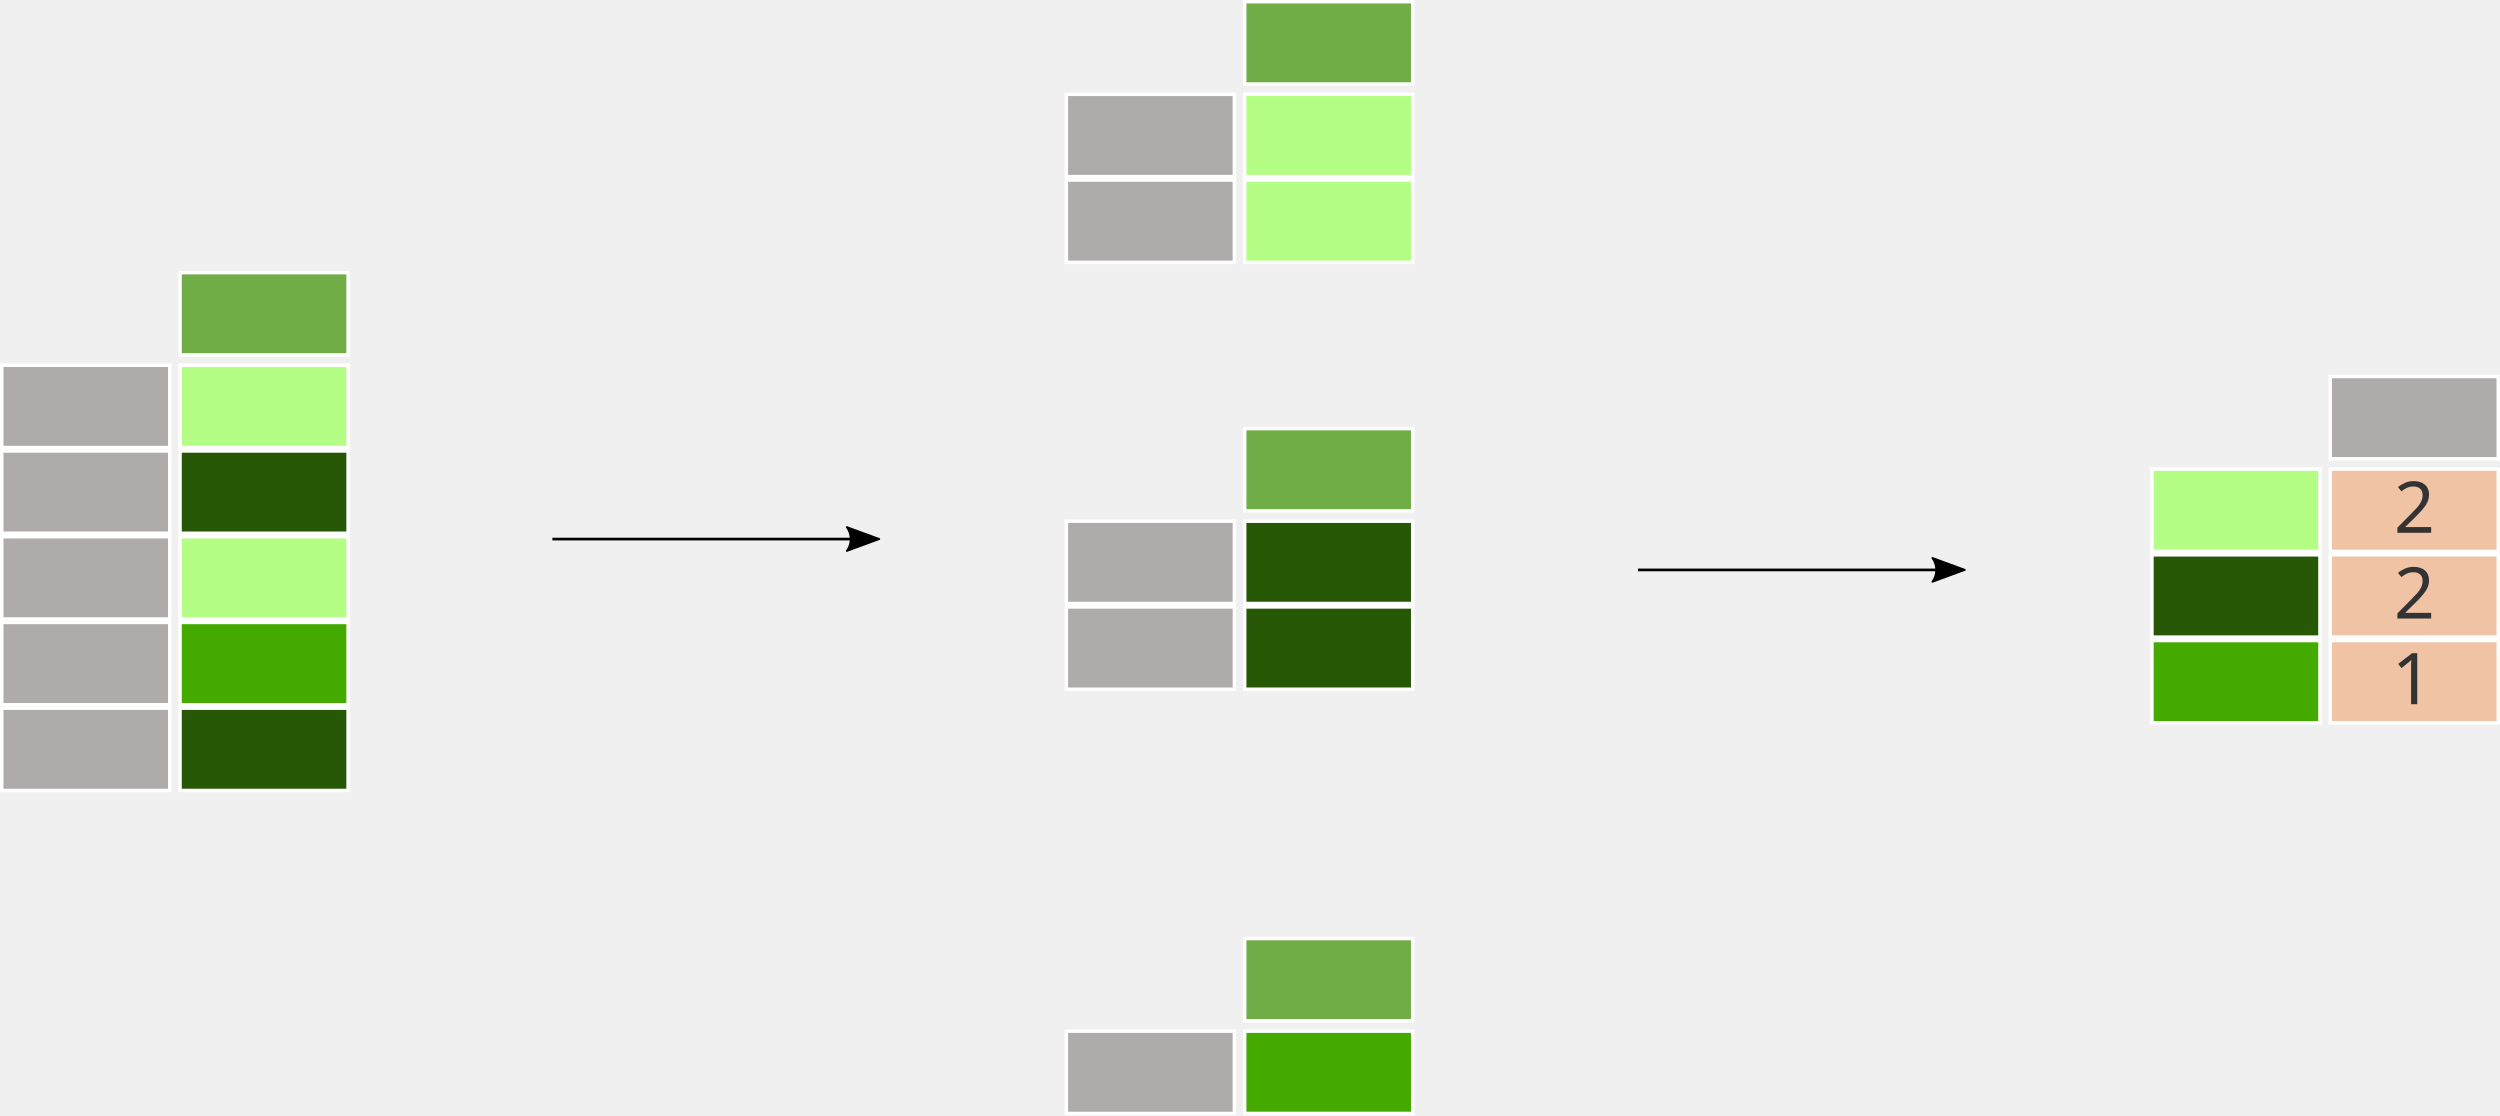
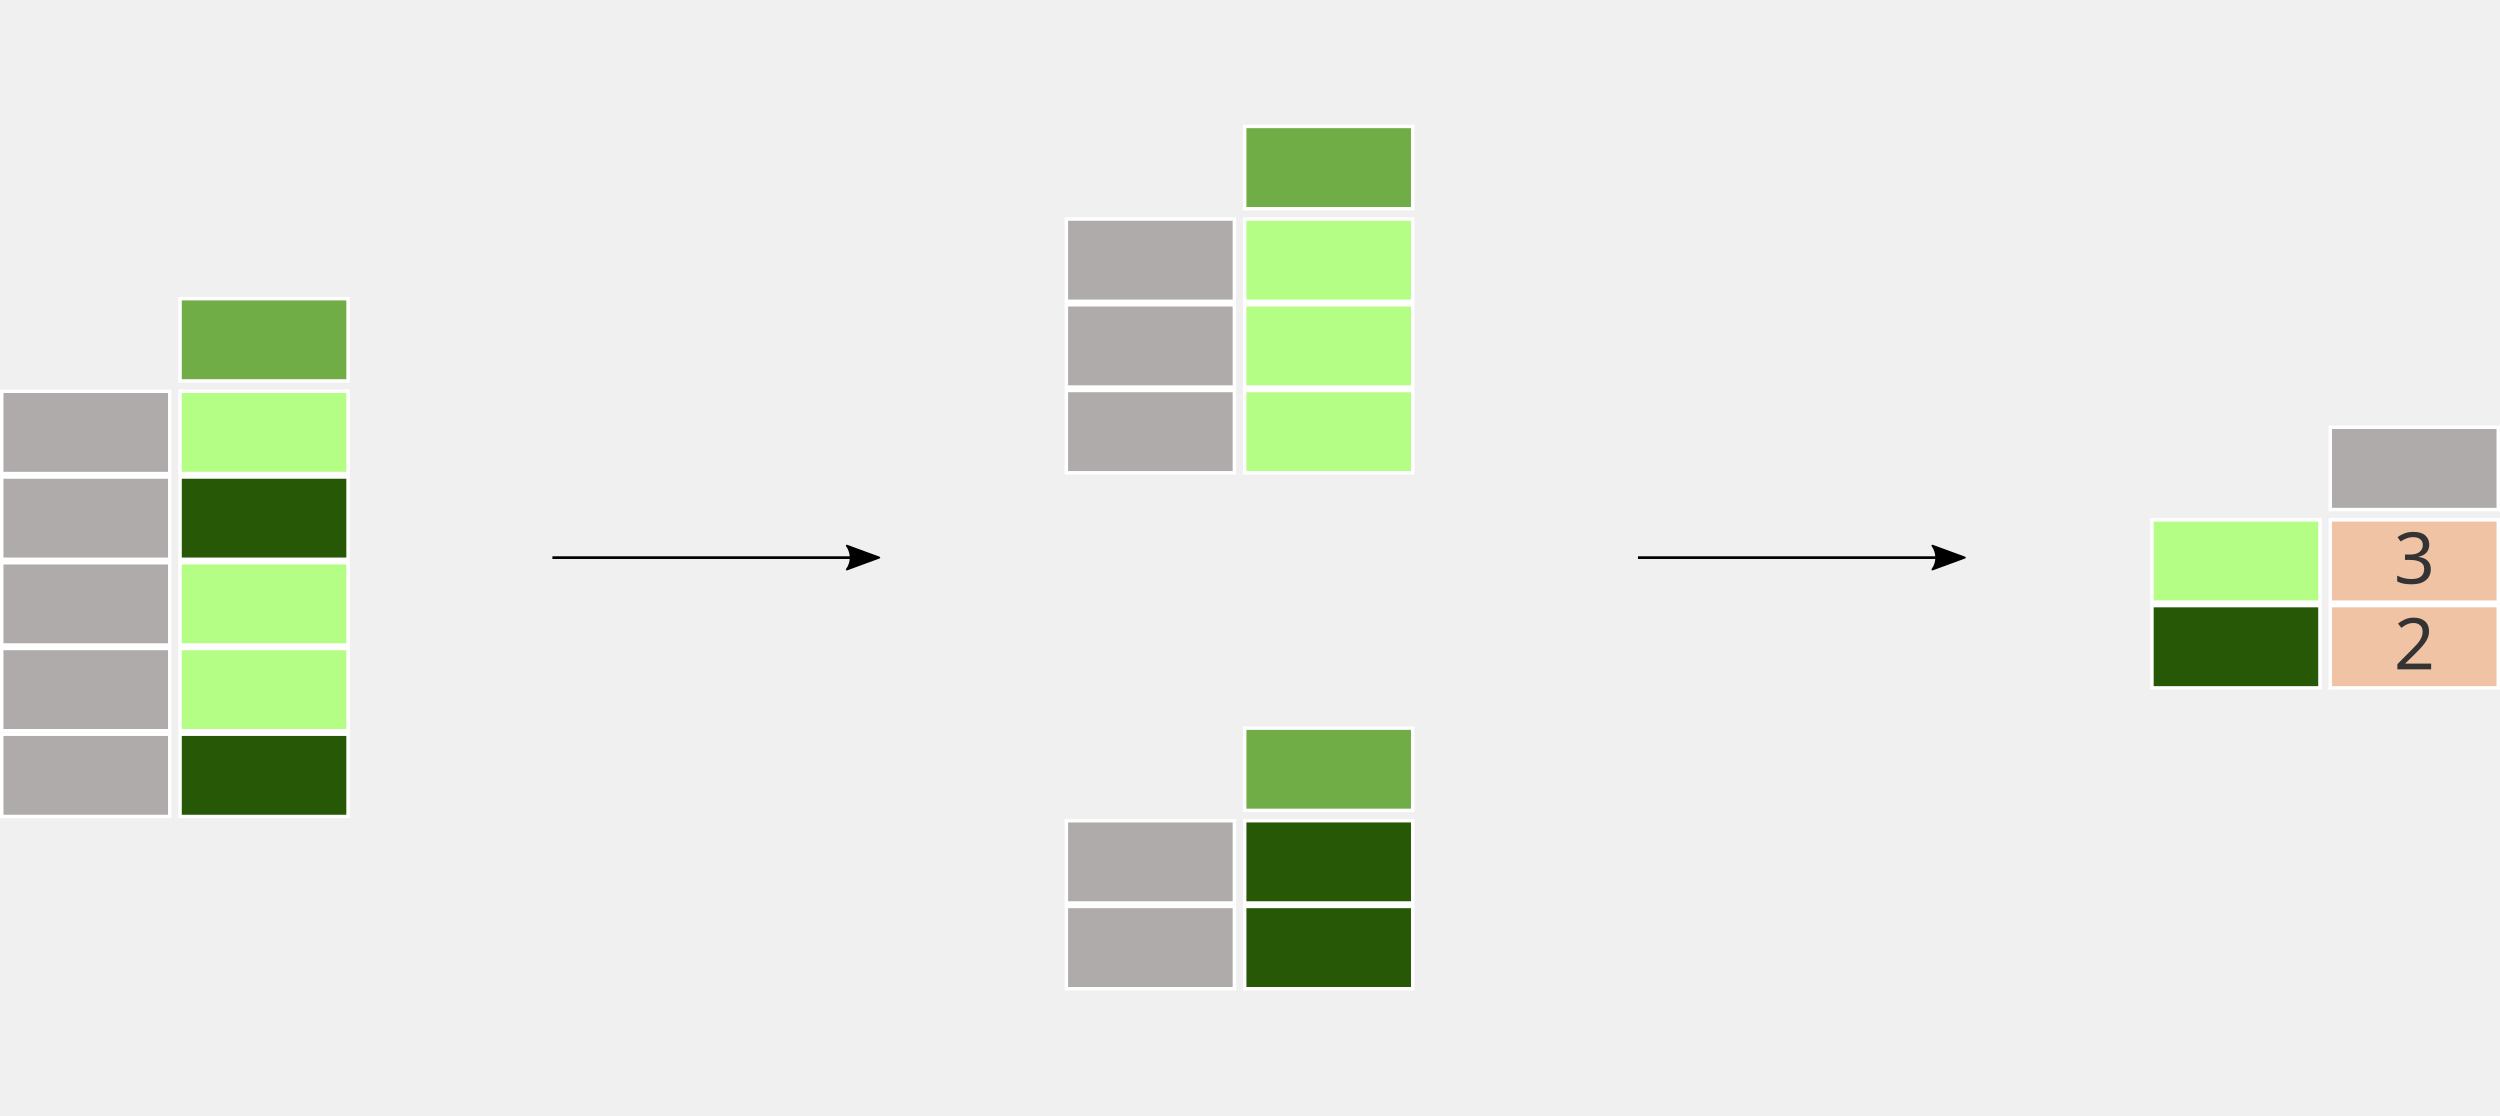
<svg xmlns="http://www.w3.org/2000/svg" width="370.331mm" height="165.192mm" viewBox="0 0 370.331 165.192" version="1.1" id="svg14732">
  <defs id="defs14726">
    <marker orient="auto" refY="0" refX="0" id="Arrow2Lend-7-6-9-4-2-3-3" style="overflow:visible">
      <path id="path7253-1-4-3-6-9-2-86" style="fill:#000000;fill-opacity:1;fill-rule:evenodd;stroke:#000000;stroke-width:0.625;stroke-linejoin:round;stroke-opacity:1" d="M 8.719,4.034 -2.207,0.016 8.719,-4.002 c -1.745,2.372 -1.735,5.617 -6e-7,8.035 z" transform="matrix(-1.1,0,0,-1.1,-1.1,0)" />
    </marker>
    <marker orient="auto" refY="0" refX="0" id="Arrow2Lend-7-6-9-4-2-3-1-7" style="overflow:visible">
      <path id="path7253-1-4-3-6-9-2-8-3" style="fill:#000000;fill-opacity:1;fill-rule:evenodd;stroke:#000000;stroke-width:0.625;stroke-linejoin:round;stroke-opacity:1" d="M 8.719,4.034 -2.207,0.016 8.719,-4.002 c -1.745,2.372 -1.735,5.617 -6e-7,8.035 z" transform="matrix(-1.1,0,0,-1.1,-1.1,0)" />
    </marker>
  </defs>
  <g id="layer1" transform="translate(72.48284,-57.16603)">
-     <g id="g17404" transform="translate(48.10851)">
-       <path id="path4891-1-50-8-2-6-7-6-4-5" style="fill:#70ad47;fill-opacity:1;fill-rule:evenodd;stroke:#ffffff;stroke-width:0.512;stroke-miterlimit:4;stroke-dasharray:none;stroke-opacity:1" d="m -93.919,109.743 h 24.888 V 97.555 h -24.888 z" />
-       <path id="path4891-1-50-8-2-1-5-0-6-9-2" style="fill:#b3ff80;fill-opacity:0.95;fill-rule:evenodd;stroke:#ffffff;stroke-width:0.512;stroke-miterlimit:4;stroke-dasharray:none;stroke-opacity:1" d="m -93.919,123.459 h 24.888 v -12.188 h -24.888 z" />
-       <path id="path4891-1-50-8-2-2-3-4-39-9-4" style="fill:#225500;fill-opacity:0.98;fill-rule:evenodd;stroke:#ffffff;stroke-width:0.512;stroke-miterlimit:4;stroke-dasharray:none;stroke-opacity:1" d="m -93.919,136.159 h 24.888 V 123.971 h -24.888 z" />
-       <path id="path4891-1-50-8-2-1-7-8-51-1-4-6" style="fill:#b3ff80;fill-opacity:0.95;fill-rule:evenodd;stroke:#ffffff;stroke-width:0.512;stroke-miterlimit:4;stroke-dasharray:none;stroke-opacity:1" d="m -93.919,148.859 h 24.888 v -12.188 h -24.888 z" />
-       <path id="path4891-1-50-8-2-1-7-8-5-21-9-6-4" style="fill:#44aa00;fill-opacity:1;fill-rule:evenodd;stroke:#ffffff;stroke-width:0.512;stroke-miterlimit:4;stroke-dasharray:none;stroke-opacity:1" d="m -93.919,161.559 h 24.888 v -12.188 h -24.888 z" />
-       <path id="path4891-1-50-8-2-1-7-8-5-2-8-34-5-6" style="fill:#225500;fill-opacity:0.98;fill-rule:evenodd;stroke:#ffffff;stroke-width:0.512;stroke-miterlimit:4;stroke-dasharray:none;stroke-opacity:1" d="m -93.919,174.259 h 24.888 v -12.188 h -24.888 z" />
-       <path id="path4891-1-50-8-2-1-74-6-3-3" style="fill:#afabab;fill-opacity:1;fill-rule:evenodd;stroke:#ffffff;stroke-width:0.512;stroke-miterlimit:4;stroke-dasharray:none;stroke-opacity:1" d="m -120.335,123.459 h 24.888 v -12.188 h -24.888 z" />
-       <path id="path4891-1-50-8-2-2-1-5-7-7" style="fill:#afabab;fill-opacity:1;fill-rule:evenodd;stroke:#ffffff;stroke-width:0.512;stroke-miterlimit:4;stroke-dasharray:none;stroke-opacity:1" d="m -120.335,136.159 h 24.888 V 123.971 h -24.888 z" />
-       <path id="path4891-1-50-8-2-1-7-0-95-1-0" style="fill:#afabab;fill-opacity:1;fill-rule:evenodd;stroke:#ffffff;stroke-width:0.512;stroke-miterlimit:4;stroke-dasharray:none;stroke-opacity:1" d="m -120.335,148.859 h 24.888 v -12.188 h -24.888 z" />
-       <path id="path4891-1-50-8-2-1-7-5-6-3-2-8" style="fill:#afabab;fill-opacity:1;fill-rule:evenodd;stroke:#ffffff;stroke-width:0.512;stroke-miterlimit:4;stroke-dasharray:none;stroke-opacity:1" d="m -120.335,161.559 h 24.888 v -12.188 h -24.888 z" />
-       <path id="path4891-1-50-8-2-1-7-5-2-96-9-5-9" style="fill:#afabab;fill-opacity:1;fill-rule:evenodd;stroke:#ffffff;stroke-width:0.512;stroke-miterlimit:4;stroke-dasharray:none;stroke-opacity:1" d="m -120.335,174.259 h 24.888 v -12.188 h -24.888 z" />
+     <g id="g17129" transform="translate(0,3.854615)">
+       <path id="path4891-1-50-8-2-6-7-6-4-5" style="fill:#70ad47;fill-opacity:1;fill-rule:evenodd;stroke:#ffffff;stroke-width:0.512;stroke-miterlimit:4;stroke-dasharray:none;stroke-opacity:1" d="m -45.811,109.743 h 24.888 V 97.555 h -24.888 z" />
+       <path id="path4891-1-50-8-2-1-5-0-6-9-2" style="fill:#b3ff80;fill-opacity:0.95;fill-rule:evenodd;stroke:#ffffff;stroke-width:0.512;stroke-miterlimit:4;stroke-dasharray:none;stroke-opacity:1" d="m -45.811,123.459 h 24.888 v -12.188 h -24.888 z" />
+       <path id="path4891-1-50-8-2-2-3-4-39-9-4" style="fill:#225500;fill-opacity:0.98;fill-rule:evenodd;stroke:#ffffff;stroke-width:0.512;stroke-miterlimit:4;stroke-dasharray:none;stroke-opacity:1" d="m -45.811,136.159 h 24.888 V 123.971 h -24.888 z" />
+       <path id="path4891-1-50-8-2-1-7-8-51-1-4-6" style="fill:#b3ff80;fill-opacity:0.95;fill-rule:evenodd;stroke:#ffffff;stroke-width:0.512;stroke-miterlimit:4;stroke-dasharray:none;stroke-opacity:1" d="m -45.811,148.859 h 24.888 v -12.188 h -24.888 z" />
+       <path id="path4891-1-50-8-2-1-7-8-5-21-9-6-4" style="fill:#b2ff80;fill-opacity:0.953;fill-rule:evenodd;stroke:#ffffff;stroke-width:0.512;stroke-miterlimit:4;stroke-dasharray:none;stroke-opacity:1" d="m -45.811,161.559 h 24.888 v -12.188 h -24.888 z" />
+       <path id="path4891-1-50-8-2-1-7-8-5-2-8-34-5-6" style="fill:#225500;fill-opacity:0.98;fill-rule:evenodd;stroke:#ffffff;stroke-width:0.512;stroke-miterlimit:4;stroke-dasharray:none;stroke-opacity:1" d="m -45.811,174.259 h 24.888 v -12.188 h -24.888 z" />
+       <path id="path4891-1-50-8-2-1-74-6-3-3" style="fill:#afabab;fill-opacity:1;fill-rule:evenodd;stroke:#ffffff;stroke-width:0.512;stroke-miterlimit:4;stroke-dasharray:none;stroke-opacity:1" d="m -72.227,123.459 h 24.888 v -12.188 h -24.888 z" />
+       <path id="path4891-1-50-8-2-2-1-5-7-7" style="fill:#afabab;fill-opacity:1;fill-rule:evenodd;stroke:#ffffff;stroke-width:0.512;stroke-miterlimit:4;stroke-dasharray:none;stroke-opacity:1" d="m -72.227,136.159 h 24.888 V 123.971 h -24.888 z" />
+       <path id="path4891-1-50-8-2-1-7-0-95-1-0" style="fill:#afabab;fill-opacity:1;fill-rule:evenodd;stroke:#ffffff;stroke-width:0.512;stroke-miterlimit:4;stroke-dasharray:none;stroke-opacity:1" d="m -72.227,148.859 h 24.888 v -12.188 h -24.888 z" />
+       <path id="path4891-1-50-8-2-1-7-5-6-3-2-8" style="fill:#afabab;fill-opacity:1;fill-rule:evenodd;stroke:#ffffff;stroke-width:0.512;stroke-miterlimit:4;stroke-dasharray:none;stroke-opacity:1" d="m -72.227,161.559 h 24.888 v -12.188 h -24.888 z" />
+       <path id="path4891-1-50-8-2-1-7-5-2-96-9-5-9" style="fill:#afabab;fill-opacity:1;fill-rule:evenodd;stroke:#ffffff;stroke-width:0.512;stroke-miterlimit:4;stroke-dasharray:none;stroke-opacity:1" d="m -72.227,174.259 h 24.888 v -12.188 h -24.888 z" />
    </g>
-     <path style="fill:none;stroke:#000000;stroke-width:0.4;stroke-linecap:butt;stroke-linejoin:miter;stroke-miterlimit:4;stroke-dasharray:none;stroke-opacity:1;marker-end:url(#Arrow2Lend-7-6-9-4-2-3-3)" d="m 170.153,141.59 h 47.89" id="path6109-2-9-6-9-0-9-4" />
-     <g id="g17614">
-       <path id="path4891-1-50-8-2-6-7-6-4-7-2-6" style="fill:#70ad47;fill-opacity:1;fill-rule:evenodd;stroke:#ffffff;stroke-width:0.512;stroke-miterlimit:4;stroke-dasharray:none;stroke-opacity:1" d="m 111.897,69.61 h 24.888 V 57.422 h -24.888 z" />
-       <path id="path4891-1-50-8-2-1-5-0-6-9-3-7-1" style="fill:#b3ff80;fill-opacity:0.95;fill-rule:evenodd;stroke:#ffffff;stroke-width:0.512;stroke-miterlimit:4;stroke-dasharray:none;stroke-opacity:1" d="m 111.897,83.326 h 24.888 V 71.138 h -24.888 z" />
-       <path id="path4891-1-50-8-2-2-3-4-39-9-9-9-3" style="fill:#b2ff80;fill-opacity:0.953;fill-rule:evenodd;stroke:#ffffff;stroke-width:0.512;stroke-miterlimit:4;stroke-dasharray:none;stroke-opacity:1" d="m 111.897,96.026 h 24.888 V 83.838 h -24.888 z" />
-       <path id="path4891-1-50-8-2-6-7-6-4-7-9-85" style="fill:#70ad47;fill-opacity:1;fill-rule:evenodd;stroke:#ffffff;stroke-width:0.512;stroke-miterlimit:4;stroke-dasharray:none;stroke-opacity:1" d="m 111.897,132.846 h 24.888 v -12.188 h -24.888 z" />
-       <path id="path4891-1-50-8-2-1-5-0-6-9-3-5-8" style="fill:#225500;fill-opacity:0.98;fill-rule:evenodd;stroke:#ffffff;stroke-width:0.512;stroke-miterlimit:4;stroke-dasharray:none;stroke-opacity:1" d="m 111.897,146.562 h 24.888 v -12.188 h -24.888 z" />
-       <path id="path4891-1-50-8-2-2-3-4-39-9-9-6-2" style="fill:#225500;fill-opacity:0.98;fill-rule:evenodd;stroke:#ffffff;stroke-width:0.512;stroke-miterlimit:4;stroke-dasharray:none;stroke-opacity:1" d="m 111.897,159.262 h 24.888 v -12.188 h -24.888 z" />
-       <path id="path4891-1-50-8-2-6-7-6-4-7-7-05" style="fill:#70ad47;fill-opacity:1;fill-rule:evenodd;stroke:#ffffff;stroke-width:0.512;stroke-miterlimit:4;stroke-dasharray:none;stroke-opacity:1" d="m 111.897,208.386 h 24.888 v -12.188 h -24.888 z" />
-       <path id="path4891-1-50-8-2-1-5-0-6-9-3-3-74" style="fill:#44aa00;fill-opacity:1;fill-rule:evenodd;stroke:#ffffff;stroke-width:0.512;stroke-miterlimit:4;stroke-dasharray:none;stroke-opacity:1" d="m 111.897,222.102 h 24.888 v -12.188 h -24.888 z" />
-       <path id="path4891-1-50-8-2-1-74-6-3-43-8-6" style="fill:#afabab;fill-opacity:1;fill-rule:evenodd;stroke:#ffffff;stroke-width:0.512;stroke-miterlimit:4;stroke-dasharray:none;stroke-opacity:1" d="M 85.481,83.326 H 110.369 V 71.138 H 85.481 Z" />
-       <path id="path4891-1-50-8-2-2-1-5-7-5-0-5" style="fill:#afabab;fill-opacity:1;fill-rule:evenodd;stroke:#ffffff;stroke-width:0.512;stroke-miterlimit:4;stroke-dasharray:none;stroke-opacity:1" d="M 85.481,96.026 H 110.369 V 83.838 H 85.481 Z" />
-       <path id="path4891-1-50-8-2-1-74-6-3-43-4-21" style="fill:#afabab;fill-opacity:1;fill-rule:evenodd;stroke:#ffffff;stroke-width:0.512;stroke-miterlimit:4;stroke-dasharray:none;stroke-opacity:1" d="m 85.481,146.562 h 24.888 v -12.188 H 85.481 Z" />
-       <path id="path4891-1-50-8-2-2-1-5-7-5-1-13" style="fill:#afabab;fill-opacity:1;fill-rule:evenodd;stroke:#ffffff;stroke-width:0.512;stroke-miterlimit:4;stroke-dasharray:none;stroke-opacity:1" d="m 85.481,159.262 h 24.888 v -12.188 H 85.481 Z" />
-       <path id="path4891-1-50-8-2-1-74-6-3-43-1-3" style="fill:#afabab;fill-opacity:1;fill-rule:evenodd;stroke:#ffffff;stroke-width:0.512;stroke-miterlimit:4;stroke-dasharray:none;stroke-opacity:1" d="m 85.481,222.102 h 24.888 v -12.188 H 85.481 Z" />
+     <path style="fill:none;stroke:#000000;stroke-width:0.4;stroke-linecap:butt;stroke-linejoin:miter;stroke-miterlimit:4;stroke-dasharray:none;stroke-opacity:1;marker-end:url(#Arrow2Lend-7-6-9-4-2-3-3)" d="m 170.153,139.769 h 47.89" id="path6109-2-9-6-9-0-9-4" />
+     <path style="fill:none;stroke:#000000;stroke-width:0.4;stroke-linecap:butt;stroke-linejoin:miter;stroke-miterlimit:4;stroke-dasharray:none;stroke-opacity:1;marker-end:url(#Arrow2Lend-7-6-9-4-2-3-1-7)" d="m 9.345,139.769 h 47.89" id="path6109-2-9-6-9-0-9-7-0" />
+     <g id="g17104" transform="translate(0,7.52209)">
+       <path id="path4891-1-50-8-2-1-74-6-3-4-4" style="fill:#b2ff80;fill-opacity:0.953;fill-rule:evenodd;stroke:#ffffff;stroke-width:0.512;stroke-miterlimit:4;stroke-dasharray:none;stroke-opacity:1" d="m 246.288,138.842 h 24.888 v -12.188 h -24.888 z" />
+       <path id="path4891-1-50-8-2-7-17-40-0-4-7" style="fill:#afabab;fill-opacity:1;fill-rule:evenodd;stroke:#ffffff;stroke-width:0.512;stroke-miterlimit:4;stroke-dasharray:none;stroke-opacity:1" d="M 272.704,125.126 H 297.592 V 112.938 H 272.704 Z" />
+       <path id="path4891-1-50-8-2-1-9-1-94-33-4-0" style="fill:#ed7d30;fill-opacity:0.392;fill-rule:evenodd;stroke:#ffffff;stroke-width:0.512;stroke-miterlimit:4;stroke-dasharray:none;stroke-opacity:1" d="M 272.704,138.842 H 297.592 V 126.654 H 272.704 Z" />
+       <path id="path4891-1-50-8-2-2-1-5-7-9-4" style="fill:#225500;fill-opacity:0.98;fill-rule:evenodd;stroke:#ffffff;stroke-width:0.512;stroke-miterlimit:4;stroke-dasharray:none;stroke-opacity:1" d="m 246.288,151.542 h 24.888 v -12.188 h -24.888 z" />
+       <text id="text17627" y="136.092" x="282.148" style="font-style:normal;font-weight:normal;font-size:10.583px;line-height:1.25;font-family:sans-serif;letter-spacing:0px;word-spacing:0px;fill:#333333;fill-opacity:1;stroke:none;stroke-width:0.265" xml:space="preserve">
+         <tspan style="font-style:normal;font-variant:normal;font-weight:normal;font-stretch:normal;font-family:'Courier 10 Pitch';-inkscape-font-specification:'Courier 10 Pitch';fill:#333333;fill-opacity:1;stroke-width:0.265" y="136.092" x="282.148" id="tspan17625">3</tspan>
+       </text>
+       <path id="path4891-1-50-8-2-7-5-1-4-9-9-9" style="fill:#ed7d30;fill-opacity:0.392;fill-rule:evenodd;stroke:#ffffff;stroke-width:0.512;stroke-miterlimit:4;stroke-dasharray:none;stroke-opacity:1" d="M 272.704,151.542 H 297.592 V 139.354 H 272.704 Z" />
+       <text id="text17627-7" y="148.792" x="282.148" style="font-style:normal;font-weight:normal;font-size:10.583px;line-height:1.25;font-family:sans-serif;letter-spacing:0px;word-spacing:0px;fill:#333333;fill-opacity:1;stroke:none;stroke-width:0.265" xml:space="preserve">
+         <tspan style="font-style:normal;font-variant:normal;font-weight:normal;font-stretch:normal;font-family:'Courier 10 Pitch';-inkscape-font-specification:'Courier 10 Pitch';fill:#333333;fill-opacity:1;stroke-width:0.265" y="148.792" x="282.148" id="tspan17625-9">2</tspan>
+       </text>
    </g>
-     <path style="fill:none;stroke:#000000;stroke-width:0.4;stroke-linecap:butt;stroke-linejoin:miter;stroke-miterlimit:4;stroke-dasharray:none;stroke-opacity:1;marker-end:url(#Arrow2Lend-7-6-9-4-2-3-1-7)" d="m 9.345,137.02 h 47.89" id="path6109-2-9-6-9-0-9-7-0" />
-     <path d="m 246.288,138.842 h 24.888 v -12.188 h -24.888 z" style="fill:#b2ff80;fill-opacity:0.953;fill-rule:evenodd;stroke:#ffffff;stroke-width:0.512;stroke-miterlimit:4;stroke-dasharray:none;stroke-opacity:1" id="path4891-1-50-8-2-1-74-6-3-4-4" />
-     <path d="M 272.704,125.126 H 297.592 V 112.938 H 272.704 Z" style="fill:#afabab;fill-opacity:1;fill-rule:evenodd;stroke:#ffffff;stroke-width:0.512;stroke-miterlimit:4;stroke-dasharray:none;stroke-opacity:1" id="path4891-1-50-8-2-7-17-40-0-4-7" />
-     <path d="M 272.704,138.842 H 297.592 V 126.654 H 272.704 Z" style="fill:#ed7d30;fill-opacity:0.392;fill-rule:evenodd;stroke:#ffffff;stroke-width:0.512;stroke-miterlimit:4;stroke-dasharray:none;stroke-opacity:1" id="path4891-1-50-8-2-1-9-1-94-33-4-0" />
-     <path d="m 246.288,151.542 h 24.888 v -12.188 h -24.888 z" style="fill:#225500;fill-opacity:0.98;fill-rule:evenodd;stroke:#ffffff;stroke-width:0.512;stroke-miterlimit:4;stroke-dasharray:none;stroke-opacity:1" id="path4891-1-50-8-2-2-1-5-7-9-4" />
-     <path d="m 246.288,164.242 h 24.888 v -12.188 h -24.888 z" style="fill:#44aa00;fill-opacity:1;fill-rule:evenodd;stroke:#ffffff;stroke-width:0.512;stroke-miterlimit:4;stroke-dasharray:none;stroke-opacity:1" id="path4891-1-50-8-2-1-7-0-95-1-3-6" />
-     <text xml:space="preserve" style="font-style:normal;font-weight:normal;font-size:10.583px;line-height:1.25;font-family:sans-serif;letter-spacing:0px;word-spacing:0px;fill:#333333;fill-opacity:1;stroke:none;stroke-width:0.265" x="282.148" y="136.092" id="text17627">
-       <tspan id="tspan17625" x="282.148" y="136.092" style="font-style:normal;font-variant:normal;font-weight:normal;font-stretch:normal;font-family:'Courier 10 Pitch';-inkscape-font-specification:'Courier 10 Pitch';fill:#333333;fill-opacity:1;stroke-width:0.265">2</tspan>
-     </text>
-     <path d="M 272.704,151.542 H 297.592 V 139.354 H 272.704 Z" style="fill:#ed7d30;fill-opacity:0.392;fill-rule:evenodd;stroke:#ffffff;stroke-width:0.512;stroke-miterlimit:4;stroke-dasharray:none;stroke-opacity:1" id="path4891-1-50-8-2-7-5-1-4-9-9-9" />
-     <text xml:space="preserve" style="font-style:normal;font-weight:normal;font-size:10.583px;line-height:1.25;font-family:sans-serif;letter-spacing:0px;word-spacing:0px;fill:#333333;fill-opacity:1;stroke:none;stroke-width:0.265" x="282.148" y="148.792" id="text17627-7">
-       <tspan id="tspan17625-9" x="282.148" y="148.792" style="font-style:normal;font-variant:normal;font-weight:normal;font-stretch:normal;font-family:'Courier 10 Pitch';-inkscape-font-specification:'Courier 10 Pitch';fill:#333333;fill-opacity:1;stroke-width:0.265">2</tspan>
-     </text>
-     <path d="M 272.704,164.242 H 297.592 V 152.054 H 272.704 Z" style="fill:#ed7d30;fill-opacity:0.392;fill-rule:evenodd;stroke:#ffffff;stroke-width:0.512;stroke-miterlimit:4;stroke-dasharray:none;stroke-opacity:1" id="path4891-1-50-8-2-1-9-8-8-2-9-8-5" />
-     <text xml:space="preserve" style="font-style:normal;font-weight:normal;font-size:10.583px;line-height:1.25;font-family:sans-serif;letter-spacing:0px;word-spacing:0px;fill:#333333;fill-opacity:1;stroke:none;stroke-width:0.265" x="281.836" y="161.476" id="text17627-72">
-       <tspan id="tspan17625-2" x="281.836" y="161.476" style="font-style:normal;font-variant:normal;font-weight:normal;font-stretch:normal;font-family:'Courier 10 Pitch';-inkscape-font-specification:'Courier 10 Pitch';fill:#333333;fill-opacity:1;stroke-width:0.265">1</tspan>
-     </text>
+     <g id="g17157" transform="translate(0,5.056322)">
+       <g transform="translate(0,39.30952)" id="g17093">
+         <path d="m 111.897,132.846 h 24.888 v -12.188 h -24.888 z" style="fill:#70ad47;fill-opacity:1;fill-rule:evenodd;stroke:#ffffff;stroke-width:0.512;stroke-miterlimit:4;stroke-dasharray:none;stroke-opacity:1" id="path4891-1-50-8-2-6-7-6-4-7-9-85" />
+         <path d="m 111.897,146.562 h 24.888 v -12.188 h -24.888 z" style="fill:#225500;fill-opacity:0.98;fill-rule:evenodd;stroke:#ffffff;stroke-width:0.512;stroke-miterlimit:4;stroke-dasharray:none;stroke-opacity:1" id="path4891-1-50-8-2-1-5-0-6-9-3-5-8" />
+         <path d="m 111.897,159.262 h 24.888 v -12.188 h -24.888 z" style="fill:#225500;fill-opacity:0.98;fill-rule:evenodd;stroke:#ffffff;stroke-width:0.512;stroke-miterlimit:4;stroke-dasharray:none;stroke-opacity:1" id="path4891-1-50-8-2-2-3-4-39-9-9-6-2" />
+         <path d="m 85.481,146.562 h 24.888 v -12.188 H 85.481 Z" style="fill:#afabab;fill-opacity:1;fill-rule:evenodd;stroke:#ffffff;stroke-width:0.512;stroke-miterlimit:4;stroke-dasharray:none;stroke-opacity:1" id="path4891-1-50-8-2-1-74-6-3-43-4-21" />
+         <path d="m 85.481,159.262 h 24.888 v -12.188 H 85.481 Z" style="fill:#afabab;fill-opacity:1;fill-rule:evenodd;stroke:#ffffff;stroke-width:0.512;stroke-miterlimit:4;stroke-dasharray:none;stroke-opacity:1" id="path4891-1-50-8-2-2-1-5-7-5-1-13" />
+       </g>
+       <g transform="translate(18.81782,78.99702)" id="g17086">
+         <path d="m 93.079,4.031 h 24.888 V -8.157 H 93.079 Z" style="fill:#70ad47;fill-opacity:1;fill-rule:evenodd;stroke:#ffffff;stroke-width:0.512;stroke-miterlimit:4;stroke-dasharray:none;stroke-opacity:1" id="path4891-1-50-8-2-6-7-6-4-5-8" />
+         <path d="m 93.079,17.747 h 24.888 V 5.559 H 93.079 Z" style="fill:#b3ff80;fill-opacity:0.95;fill-rule:evenodd;stroke:#ffffff;stroke-width:0.512;stroke-miterlimit:4;stroke-dasharray:none;stroke-opacity:1" id="path4891-1-50-8-2-1-5-0-6-9-2-4" />
+         <path d="m 93.079,30.447 h 24.888 V 18.259 H 93.079 Z" style="fill:#b2ff80;fill-opacity:0.953;fill-rule:evenodd;stroke:#ffffff;stroke-width:0.512;stroke-miterlimit:4;stroke-dasharray:none;stroke-opacity:1" id="path4891-1-50-8-2-2-3-4-39-9-4-5" />
+         <path d="m 93.079,43.147 h 24.888 V 30.959 H 93.079 Z" style="fill:#b3ff80;fill-opacity:0.95;fill-rule:evenodd;stroke:#ffffff;stroke-width:0.512;stroke-miterlimit:4;stroke-dasharray:none;stroke-opacity:1" id="path4891-1-50-8-2-1-7-8-51-1-4-6-0" />
+         <path d="M 66.663,17.747 H 91.551 V 5.559 H 66.663 Z" style="fill:#afabab;fill-opacity:1;fill-rule:evenodd;stroke:#ffffff;stroke-width:0.512;stroke-miterlimit:4;stroke-dasharray:none;stroke-opacity:1" id="path4891-1-50-8-2-1-74-6-3-3-3" />
+         <path d="M 66.663,30.447 H 91.551 V 18.259 H 66.663 Z" style="fill:#afabab;fill-opacity:1;fill-rule:evenodd;stroke:#ffffff;stroke-width:0.512;stroke-miterlimit:4;stroke-dasharray:none;stroke-opacity:1" id="path4891-1-50-8-2-2-1-5-7-7-6" />
+         <path d="M 66.663,43.147 H 91.551 V 30.959 H 66.663 Z" style="fill:#afabab;fill-opacity:1;fill-rule:evenodd;stroke:#ffffff;stroke-width:0.512;stroke-miterlimit:4;stroke-dasharray:none;stroke-opacity:1" id="path4891-1-50-8-2-1-7-0-95-1-0-1" />
+       </g>
+     </g>
  </g>
</svg>
